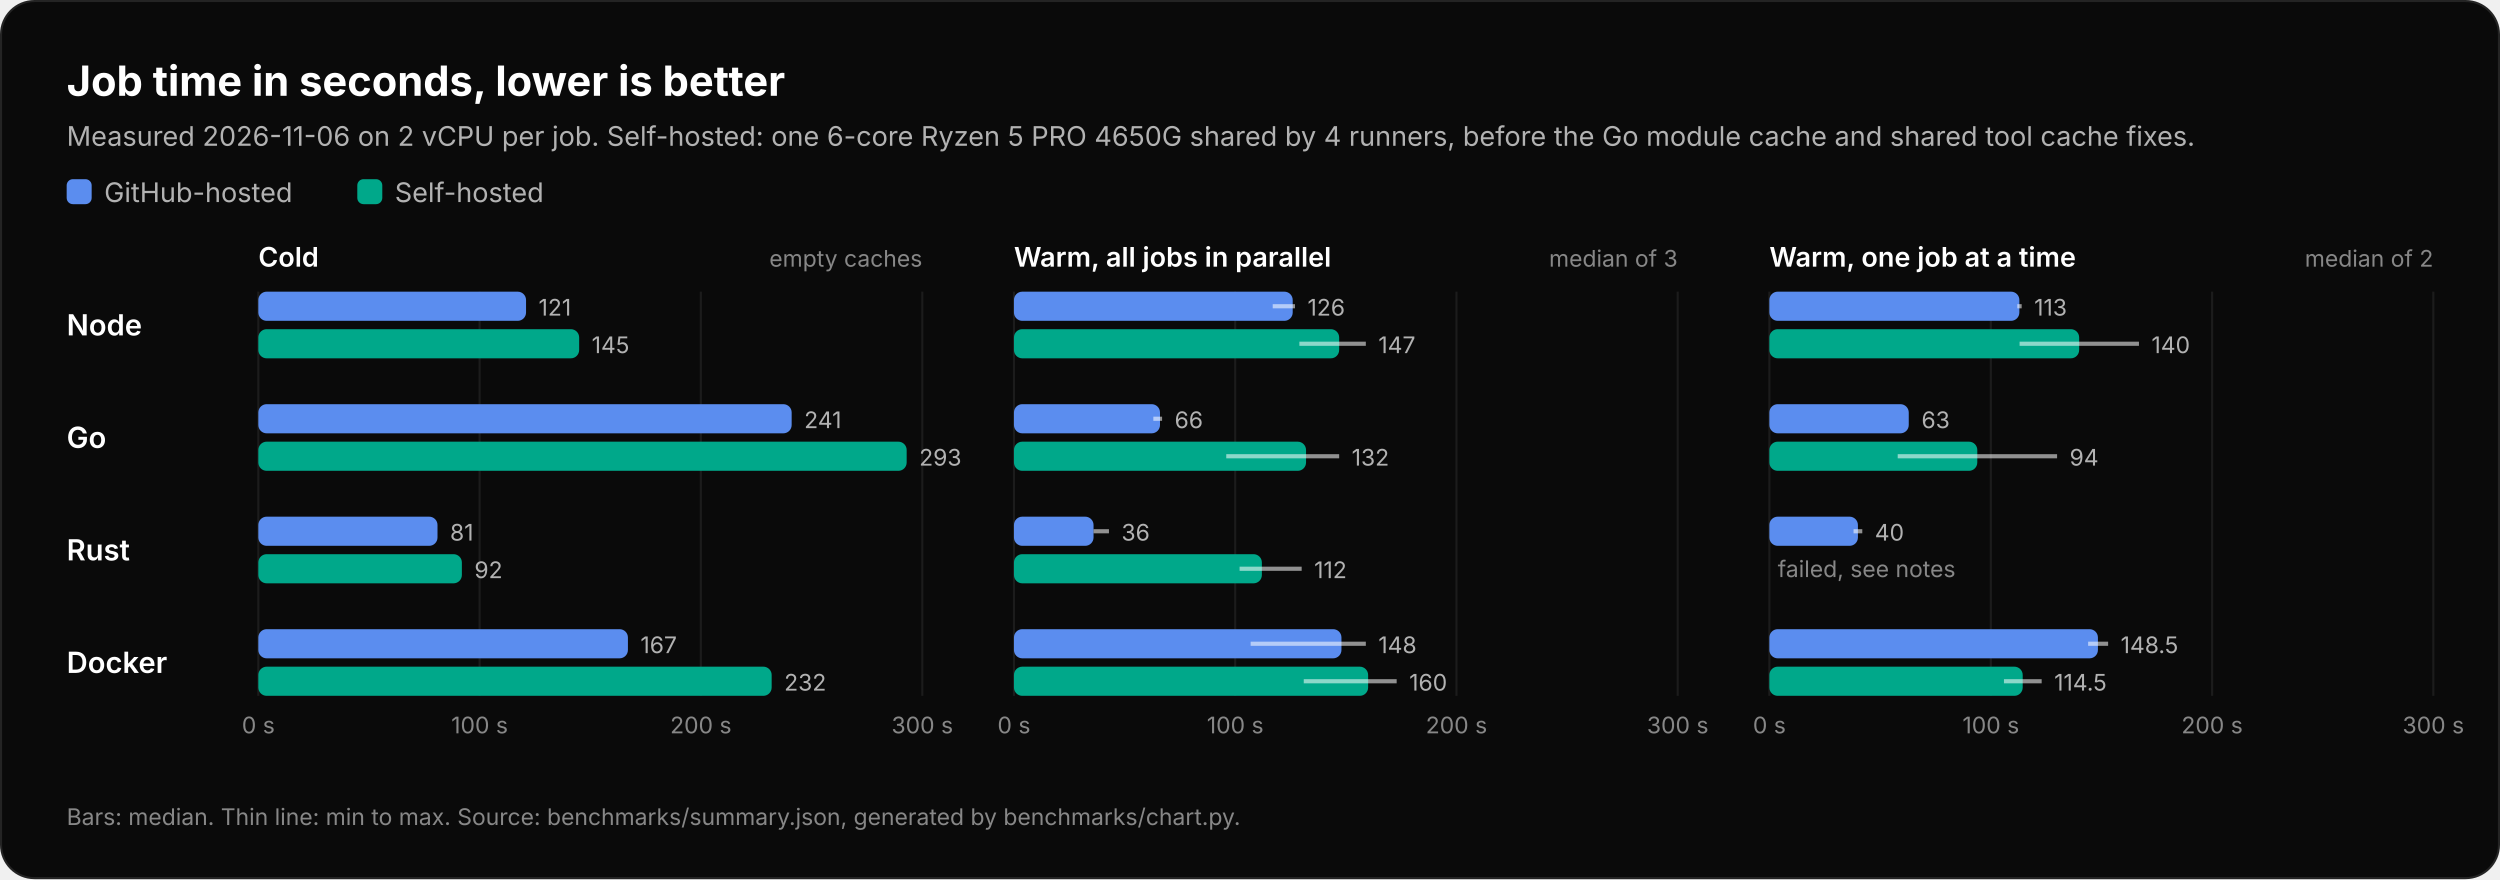
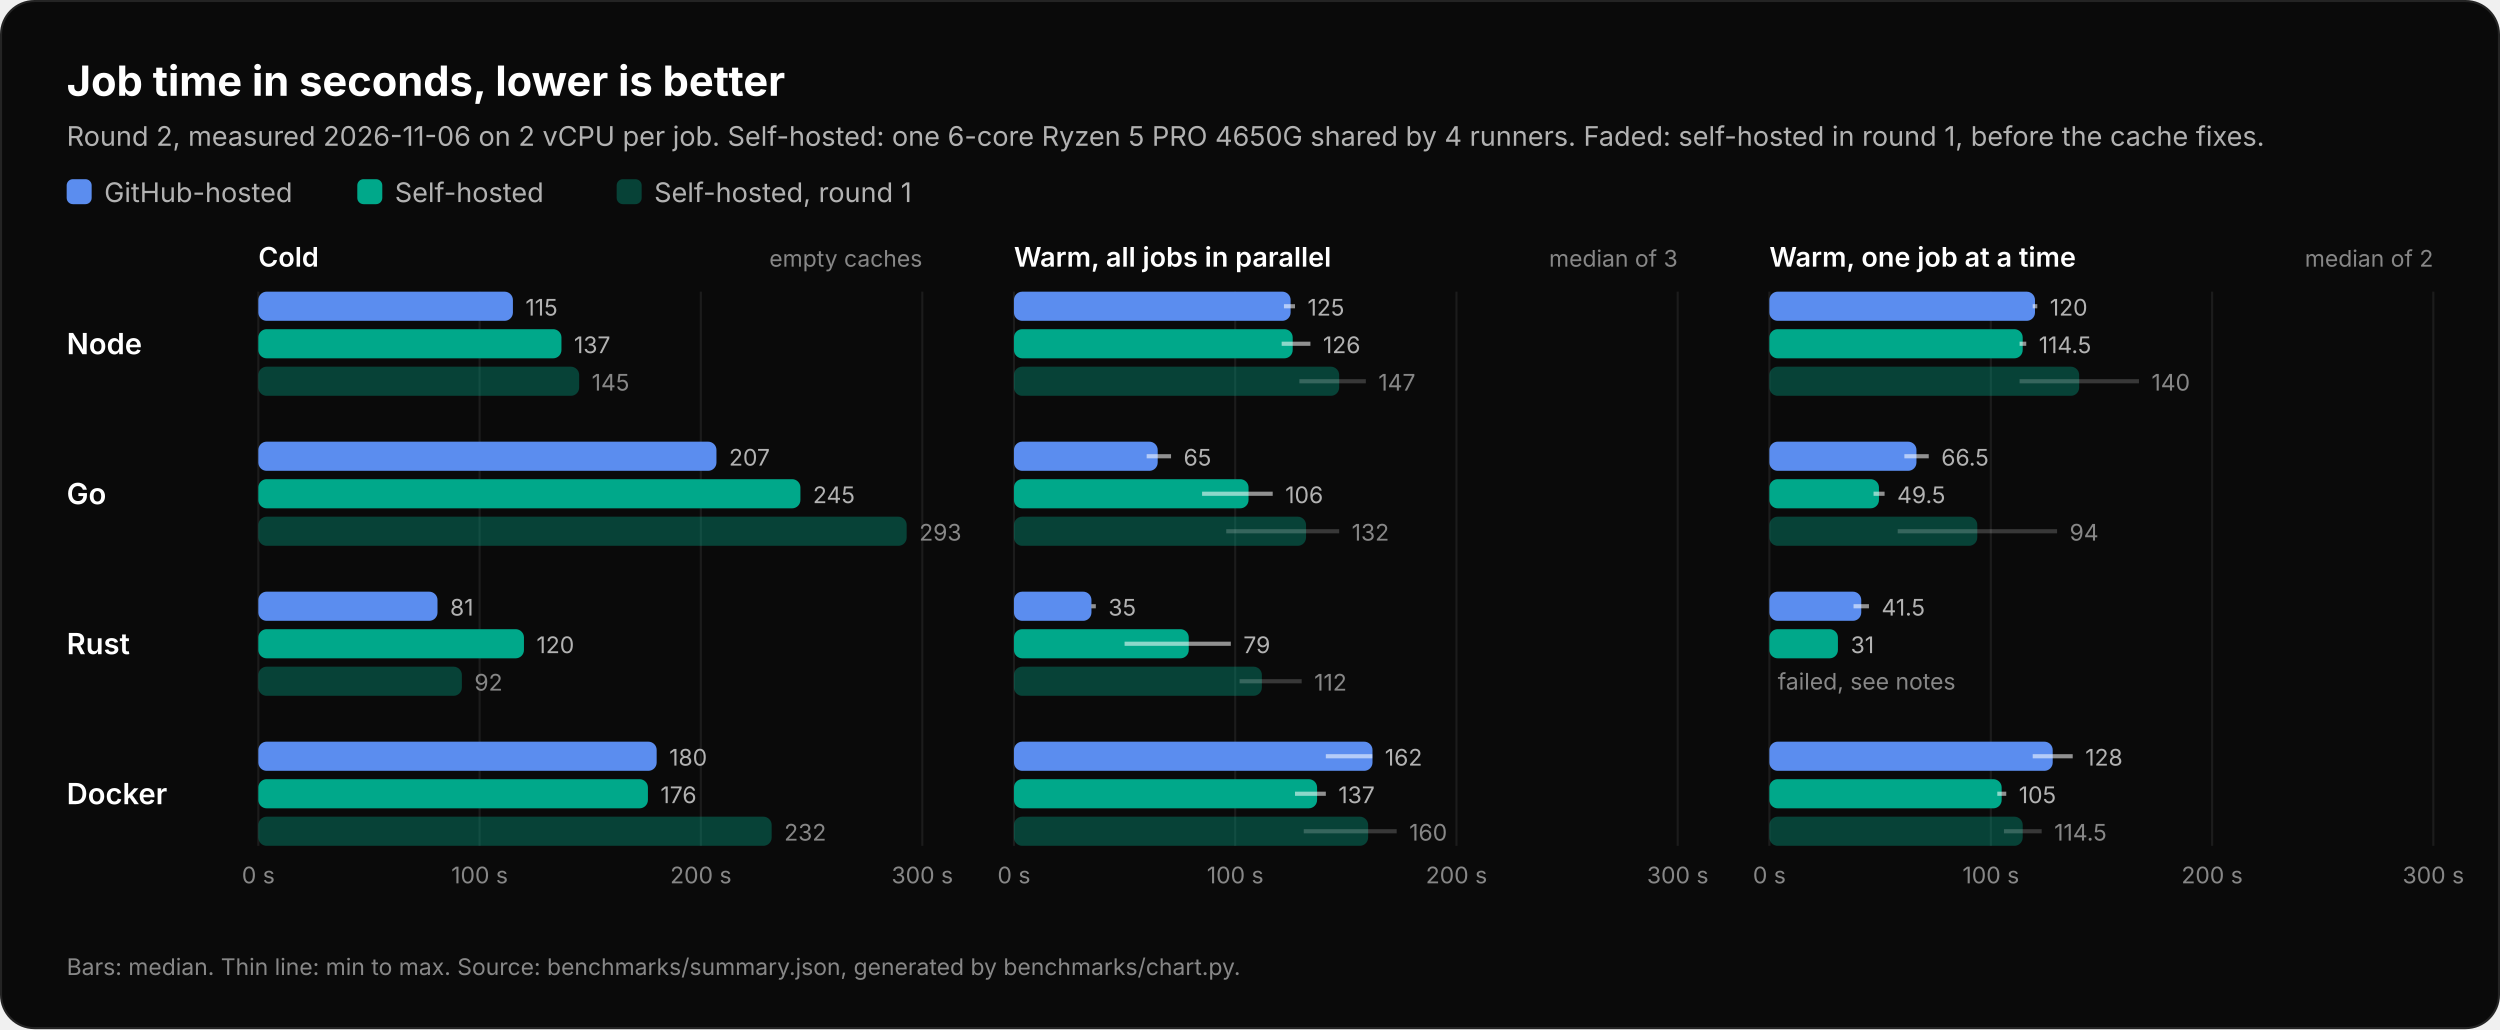
- <svg xmlns="http://www.w3.org/2000/svg" width="1200" height="422" viewBox="0 0 1200 422" font-family="Outfit, Inter, -apple-system, BlinkMacSystemFont, 'Segoe UI', Helvetica, Arial, sans-serif" role="img">
-   <rect x="0.5" y="0.5" width="1199" height="421" rx="16" fill="#0A0A0A" stroke="#242424" />
+ <svg xmlns="http://www.w3.org/2000/svg" width="1200" height="494" viewBox="0 0 1200 494" font-family="Outfit, Inter, -apple-system, BlinkMacSystemFont, 'Segoe UI', Helvetica, Arial, sans-serif" role="img">
+   <rect x="0.5" y="0.5" width="1199" height="493" rx="16" fill="#0A0A0A" stroke="#242424" />
  <text x="32.0" y="46.0" font-size="20" font-weight="700" fill="#FFFFFF" text-anchor="start">Job time in seconds, lower is better</text>
-   <text x="32.0" y="70.0" font-size="13" font-weight="400" fill="#B2B2B2" text-anchor="start">Measured 2026-11-06 on 2 vCPU per job. Self-hosted: one 6-core Ryzen 5 PRO 4650G shared by 4 runners, before the Go module cache and shared tool cache fixes.</text>
-   <rect x="32" y="86" width="12" height="12" rx="3" fill="#5B8DEF" />
+   <text x="32.0" y="70.0" font-size="13" font-weight="400" fill="#B2B2B2" text-anchor="start">Round 2, measured 2026-11-06 on 2 vCPU per job. Self-hosted: one 6-core Ryzen 5 PRO 4650G shared by 4 runners. Faded: self-hosted in round 1, before the cache fixes.</text>
+   <rect x="32" y="86" width="12" height="12" rx="3" fill="#5B8DEF" fill-opacity="1" />
  <text x="50.0" y="97.0" font-size="13" font-weight="400" fill="#B2B2B2" text-anchor="start">GitHub-hosted</text>
-   <rect x="171.5" y="86" width="12" height="12" rx="3" fill="#00A88A" />
+   <rect x="171.5" y="86" width="12" height="12" rx="3" fill="#00A88A" fill-opacity="1" />
  <text x="189.5" y="97.0" font-size="13" font-weight="400" fill="#B2B2B2" text-anchor="start">Self-hosted</text>
+   <rect x="296.0" y="86" width="12" height="12" rx="3" fill="#00A88A" fill-opacity="0.35" />
+   <text x="314.0" y="97.0" font-size="13" font-weight="400" fill="#B2B2B2" text-anchor="start">Self-hosted, round 1</text>
  <text x="124.0" y="128.0" font-size="13" font-weight="600" fill="#FFFFFF" text-anchor="start">Cold</text>
  <text x="442.7" y="128.0" font-size="11" font-weight="400" fill="#878787" text-anchor="end">empty caches</text>
-   <line x1="124.0" y1="140" x2="124.0" y2="334" stroke="#1C1C1C" />
-   <text x="124.0" y="352.0" font-size="11" font-weight="400" fill="#878787" text-anchor="middle">0 s</text>
-   <line x1="230.2" y1="140" x2="230.2" y2="334" stroke="#1C1C1C" />
-   <text x="230.2" y="352.0" font-size="11" font-weight="400" fill="#878787" text-anchor="middle">100 s</text>
-   <line x1="336.4" y1="140" x2="336.4" y2="334" stroke="#1C1C1C" />
-   <text x="336.4" y="352.0" font-size="11" font-weight="400" fill="#878787" text-anchor="middle">200 s</text>
-   <line x1="442.7" y1="140" x2="442.7" y2="334" stroke="#1C1C1C" />
-   <text x="442.7" y="352.0" font-size="11" font-weight="400" fill="#878787" text-anchor="middle">300 s</text>
-   <rect x="124.0" y="140.0" width="128.5" height="14" rx="4" fill="#5B8DEF" />
-   <text x="258.5" y="151.5" font-size="11" font-weight="400" fill="#B2B2B2" text-anchor="start">121</text>
-   <rect x="124.0" y="158.0" width="154.0" height="14" rx="4" fill="#00A88A" />
-   <text x="284.0" y="169.5" font-size="11" font-weight="400" fill="#B2B2B2" text-anchor="start">145</text>
-   <rect x="124.0" y="194.0" width="256.0" height="14" rx="4" fill="#5B8DEF" />
-   <text x="386.0" y="205.5" font-size="11" font-weight="400" fill="#B2B2B2" text-anchor="start">241</text>
-   <rect x="124.0" y="212.0" width="311.2" height="14" rx="4" fill="#00A88A" />
-   <text x="441.2" y="223.5" font-size="11" font-weight="400" fill="#B2B2B2" text-anchor="start">293</text>
-   <rect x="124.0" y="248.0" width="86.0" height="14" rx="4" fill="#5B8DEF" />
-   <text x="216.0" y="259.5" font-size="11" font-weight="400" fill="#B2B2B2" text-anchor="start">81</text>
-   <rect x="124.0" y="266.0" width="97.7" height="14" rx="4" fill="#00A88A" />
-   <text x="227.7" y="277.5" font-size="11" font-weight="400" fill="#B2B2B2" text-anchor="start">92</text>
-   <rect x="124.0" y="302.0" width="177.4" height="14" rx="4" fill="#5B8DEF" />
-   <text x="307.4" y="313.5" font-size="11" font-weight="400" fill="#B2B2B2" text-anchor="start">167</text>
-   <rect x="124.0" y="320.0" width="246.4" height="14" rx="4" fill="#00A88A" />
-   <text x="376.4" y="331.5" font-size="11" font-weight="400" fill="#B2B2B2" text-anchor="start">232</text>
+   <line x1="124.0" y1="140" x2="124.0" y2="406" stroke="#1C1C1C" />
+   <text x="124.0" y="424.0" font-size="11" font-weight="400" fill="#878787" text-anchor="middle">0 s</text>
+   <line x1="230.2" y1="140" x2="230.2" y2="406" stroke="#1C1C1C" />
+   <text x="230.2" y="424.0" font-size="11" font-weight="400" fill="#878787" text-anchor="middle">100 s</text>
+   <line x1="336.4" y1="140" x2="336.4" y2="406" stroke="#1C1C1C" />
+   <text x="336.4" y="424.0" font-size="11" font-weight="400" fill="#878787" text-anchor="middle">200 s</text>
+   <line x1="442.7" y1="140" x2="442.7" y2="406" stroke="#1C1C1C" />
+   <text x="442.7" y="424.0" font-size="11" font-weight="400" fill="#878787" text-anchor="middle">300 s</text>
+   <rect x="124.0" y="140.0" width="122.2" height="14" rx="4" fill="#5B8DEF" fill-opacity="1" />
+   <text x="252.2" y="151.5" font-size="11" font-weight="400" fill="#B2B2B2" text-anchor="start">115</text>
+   <rect x="124.0" y="158.0" width="145.5" height="14" rx="4" fill="#00A88A" fill-opacity="1" />
+   <text x="275.5" y="169.5" font-size="11" font-weight="400" fill="#B2B2B2" text-anchor="start">137</text>
+   <rect x="124.0" y="176.0" width="154.0" height="14" rx="4" fill="#00A88A" fill-opacity="0.35" />
+   <text x="284.0" y="187.5" font-size="11" font-weight="400" fill="#878787" text-anchor="start">145</text>
+   <rect x="124.0" y="212.0" width="219.9" height="14" rx="4" fill="#5B8DEF" fill-opacity="1" />
+   <text x="349.9" y="223.5" font-size="11" font-weight="400" fill="#B2B2B2" text-anchor="start">207</text>
+   <rect x="124.0" y="230.0" width="260.2" height="14" rx="4" fill="#00A88A" fill-opacity="1" />
+   <text x="390.2" y="241.5" font-size="11" font-weight="400" fill="#B2B2B2" text-anchor="start">245</text>
+   <rect x="124.0" y="248.0" width="311.2" height="14" rx="4" fill="#00A88A" fill-opacity="0.35" />
+   <text x="441.2" y="259.5" font-size="11" font-weight="400" fill="#878787" text-anchor="start">293</text>
+   <rect x="124.0" y="284.0" width="86.0" height="14" rx="4" fill="#5B8DEF" fill-opacity="1" />
+   <text x="216.0" y="295.5" font-size="11" font-weight="400" fill="#B2B2B2" text-anchor="start">81</text>
+   <rect x="124.0" y="302.0" width="127.5" height="14" rx="4" fill="#00A88A" fill-opacity="1" />
+   <text x="257.5" y="313.5" font-size="11" font-weight="400" fill="#B2B2B2" text-anchor="start">120</text>
+   <rect x="124.0" y="320.0" width="97.7" height="14" rx="4" fill="#00A88A" fill-opacity="0.35" />
+   <text x="227.7" y="331.5" font-size="11" font-weight="400" fill="#878787" text-anchor="start">92</text>
+   <rect x="124.0" y="356.0" width="191.2" height="14" rx="4" fill="#5B8DEF" fill-opacity="1" />
+   <text x="321.2" y="367.5" font-size="11" font-weight="400" fill="#B2B2B2" text-anchor="start">180</text>
+   <rect x="124.0" y="374.0" width="187.0" height="14" rx="4" fill="#00A88A" fill-opacity="1" />
+   <text x="317.0" y="385.5" font-size="11" font-weight="400" fill="#B2B2B2" text-anchor="start">176</text>
+   <rect x="124.0" y="392.0" width="246.4" height="14" rx="4" fill="#00A88A" fill-opacity="0.35" />
+   <text x="376.4" y="403.5" font-size="11" font-weight="400" fill="#878787" text-anchor="start">232</text>
  <text x="486.7" y="128.0" font-size="13" font-weight="600" fill="#FFFFFF" text-anchor="start">Warm, all jobs in parallel</text>
  <text x="805.3" y="128.0" font-size="11" font-weight="400" fill="#878787" text-anchor="end">median of 3</text>
-   <line x1="486.7" y1="140" x2="486.7" y2="334" stroke="#1C1C1C" />
-   <text x="486.7" y="352.0" font-size="11" font-weight="400" fill="#878787" text-anchor="middle">0 s</text>
-   <line x1="592.9" y1="140" x2="592.9" y2="334" stroke="#1C1C1C" />
-   <text x="592.9" y="352.0" font-size="11" font-weight="400" fill="#878787" text-anchor="middle">100 s</text>
-   <line x1="699.1" y1="140" x2="699.1" y2="334" stroke="#1C1C1C" />
-   <text x="699.1" y="352.0" font-size="11" font-weight="400" fill="#878787" text-anchor="middle">200 s</text>
-   <line x1="805.3" y1="140" x2="805.3" y2="334" stroke="#1C1C1C" />
-   <text x="805.3" y="352.0" font-size="11" font-weight="400" fill="#878787" text-anchor="middle">300 s</text>
-   <rect x="486.7" y="140.0" width="133.8" height="14" rx="4" fill="#5B8DEF" />
-   <line x1="610.9" y1="147.0" x2="621.6" y2="147.0" stroke="#FFFFFF" stroke-opacity="0.55" stroke-width="2" />
-   <text x="627.6" y="151.5" font-size="11" font-weight="400" fill="#B2B2B2" text-anchor="start">126</text>
-   <rect x="486.7" y="158.0" width="156.1" height="14" rx="4" fill="#00A88A" />
-   <line x1="623.7" y1="165.0" x2="655.6" y2="165.0" stroke="#FFFFFF" stroke-opacity="0.55" stroke-width="2" />
-   <text x="661.6" y="169.5" font-size="11" font-weight="400" fill="#B2B2B2" text-anchor="start">147</text>
-   <rect x="486.7" y="194.0" width="70.1" height="14" rx="4" fill="#5B8DEF" />
-   <line x1="553.6" y1="201.0" x2="557.8" y2="201.0" stroke="#FFFFFF" stroke-opacity="0.55" stroke-width="2" />
-   <text x="563.8" y="205.5" font-size="11" font-weight="400" fill="#B2B2B2" text-anchor="start">66</text>
-   <rect x="486.7" y="212.0" width="140.2" height="14" rx="4" fill="#00A88A" />
-   <line x1="588.6" y1="219.0" x2="642.8" y2="219.0" stroke="#FFFFFF" stroke-opacity="0.55" stroke-width="2" />
-   <text x="648.8" y="223.5" font-size="11" font-weight="400" fill="#B2B2B2" text-anchor="start">132</text>
-   <rect x="486.7" y="248.0" width="38.2" height="14" rx="4" fill="#5B8DEF" />
-   <line x1="524.9" y1="255.0" x2="532.3" y2="255.0" stroke="#FFFFFF" stroke-opacity="0.55" stroke-width="2" />
-   <text x="538.3" y="259.5" font-size="11" font-weight="400" fill="#B2B2B2" text-anchor="start">36</text>
-   <rect x="486.7" y="266.0" width="119.0" height="14" rx="4" fill="#00A88A" />
-   <line x1="595.0" y1="273.0" x2="624.8" y2="273.0" stroke="#FFFFFF" stroke-opacity="0.55" stroke-width="2" />
-   <text x="630.8" y="277.5" font-size="11" font-weight="400" fill="#B2B2B2" text-anchor="start">112</text>
-   <rect x="486.7" y="302.0" width="157.2" height="14" rx="4" fill="#5B8DEF" />
-   <line x1="600.3" y1="309.0" x2="655.6" y2="309.0" stroke="#FFFFFF" stroke-opacity="0.55" stroke-width="2" />
-   <text x="661.6" y="313.5" font-size="11" font-weight="400" fill="#B2B2B2" text-anchor="start">148</text>
-   <rect x="486.7" y="320.0" width="170.0" height="14" rx="4" fill="#00A88A" />
-   <line x1="625.8" y1="327.0" x2="670.4" y2="327.0" stroke="#FFFFFF" stroke-opacity="0.55" stroke-width="2" />
-   <text x="676.4" y="331.5" font-size="11" font-weight="400" fill="#B2B2B2" text-anchor="start">160</text>
+   <line x1="486.7" y1="140" x2="486.7" y2="406" stroke="#1C1C1C" />
+   <text x="486.7" y="424.0" font-size="11" font-weight="400" fill="#878787" text-anchor="middle">0 s</text>
+   <line x1="592.9" y1="140" x2="592.9" y2="406" stroke="#1C1C1C" />
+   <text x="592.9" y="424.0" font-size="11" font-weight="400" fill="#878787" text-anchor="middle">100 s</text>
+   <line x1="699.1" y1="140" x2="699.1" y2="406" stroke="#1C1C1C" />
+   <text x="699.1" y="424.0" font-size="11" font-weight="400" fill="#878787" text-anchor="middle">200 s</text>
+   <line x1="805.3" y1="140" x2="805.3" y2="406" stroke="#1C1C1C" />
+   <text x="805.3" y="424.0" font-size="11" font-weight="400" fill="#878787" text-anchor="middle">300 s</text>
+   <rect x="486.7" y="140.0" width="132.8" height="14" rx="4" fill="#5B8DEF" fill-opacity="1" />
+   <line x1="616.3" y1="147.0" x2="621.6" y2="147.0" stroke="#FFFFFF" stroke-opacity="0.55" stroke-width="2" />
+   <text x="627.6" y="151.5" font-size="11" font-weight="400" fill="#B2B2B2" text-anchor="start">125</text>
+   <rect x="486.7" y="158.0" width="133.8" height="14" rx="4" fill="#00A88A" fill-opacity="1" />
+   <line x1="615.2" y1="165.0" x2="629.0" y2="165.0" stroke="#FFFFFF" stroke-opacity="0.55" stroke-width="2" />
+   <text x="635.0" y="169.5" font-size="11" font-weight="400" fill="#B2B2B2" text-anchor="start">126</text>
+   <rect x="486.7" y="176.0" width="156.1" height="14" rx="4" fill="#00A88A" fill-opacity="0.35" />
+   <line x1="623.7" y1="183.0" x2="655.6" y2="183.0" stroke="#FFFFFF" stroke-opacity="0.19" stroke-width="2" />
+   <text x="661.6" y="187.5" font-size="11" font-weight="400" fill="#878787" text-anchor="start">147</text>
+   <rect x="486.7" y="212.0" width="69.0" height="14" rx="4" fill="#5B8DEF" fill-opacity="1" />
+   <line x1="550.4" y1="219.0" x2="562.1" y2="219.0" stroke="#FFFFFF" stroke-opacity="0.55" stroke-width="2" />
+   <text x="568.1" y="223.5" font-size="11" font-weight="400" fill="#B2B2B2" text-anchor="start">65</text>
+   <rect x="486.7" y="230.0" width="112.6" height="14" rx="4" fill="#00A88A" fill-opacity="1" />
+   <line x1="577.0" y1="237.0" x2="610.9" y2="237.0" stroke="#FFFFFF" stroke-opacity="0.55" stroke-width="2" />
+   <text x="616.9" y="241.5" font-size="11" font-weight="400" fill="#B2B2B2" text-anchor="start">106</text>
+   <rect x="486.7" y="248.0" width="140.2" height="14" rx="4" fill="#00A88A" fill-opacity="0.35" />
+   <line x1="588.6" y1="255.0" x2="642.8" y2="255.0" stroke="#FFFFFF" stroke-opacity="0.19" stroke-width="2" />
+   <text x="648.8" y="259.5" font-size="11" font-weight="400" fill="#878787" text-anchor="start">132</text>
+   <rect x="486.7" y="284.0" width="37.2" height="14" rx="4" fill="#5B8DEF" fill-opacity="1" />
+   <line x1="523.8" y1="291.0" x2="526.0" y2="291.0" stroke="#FFFFFF" stroke-opacity="0.55" stroke-width="2" />
+   <text x="532.0" y="295.5" font-size="11" font-weight="400" fill="#B2B2B2" text-anchor="start">35</text>
+   <rect x="486.7" y="302.0" width="83.9" height="14" rx="4" fill="#00A88A" fill-opacity="1" />
+   <line x1="539.8" y1="309.0" x2="590.8" y2="309.0" stroke="#FFFFFF" stroke-opacity="0.55" stroke-width="2" />
+   <text x="596.8" y="313.5" font-size="11" font-weight="400" fill="#B2B2B2" text-anchor="start">79</text>
+   <rect x="486.7" y="320.0" width="119.0" height="14" rx="4" fill="#00A88A" fill-opacity="0.35" />
+   <line x1="595.0" y1="327.0" x2="624.8" y2="327.0" stroke="#FFFFFF" stroke-opacity="0.19" stroke-width="2" />
+   <text x="630.8" y="331.5" font-size="11" font-weight="400" fill="#878787" text-anchor="start">112</text>
+   <rect x="486.7" y="356.0" width="172.1" height="14" rx="4" fill="#5B8DEF" fill-opacity="1" />
+   <line x1="636.4" y1="363.0" x2="658.7" y2="363.0" stroke="#FFFFFF" stroke-opacity="0.55" stroke-width="2" />
+   <text x="664.7" y="367.5" font-size="11" font-weight="400" fill="#B2B2B2" text-anchor="start">162</text>
+   <rect x="486.7" y="374.0" width="145.5" height="14" rx="4" fill="#00A88A" fill-opacity="1" />
+   <line x1="621.6" y1="381.0" x2="636.4" y2="381.0" stroke="#FFFFFF" stroke-opacity="0.55" stroke-width="2" />
+   <text x="642.4" y="385.5" font-size="11" font-weight="400" fill="#B2B2B2" text-anchor="start">137</text>
+   <rect x="486.7" y="392.0" width="170.0" height="14" rx="4" fill="#00A88A" fill-opacity="0.35" />
+   <line x1="625.8" y1="399.0" x2="670.4" y2="399.0" stroke="#FFFFFF" stroke-opacity="0.19" stroke-width="2" />
+   <text x="676.4" y="403.5" font-size="11" font-weight="400" fill="#878787" text-anchor="start">160</text>
  <text x="849.3" y="128.0" font-size="13" font-weight="600" fill="#FFFFFF" text-anchor="start">Warm, one job at a time</text>
  <text x="1168.0" y="128.0" font-size="11" font-weight="400" fill="#878787" text-anchor="end">median of 2</text>
-   <line x1="849.3" y1="140" x2="849.3" y2="334" stroke="#1C1C1C" />
-   <text x="849.3" y="352.0" font-size="11" font-weight="400" fill="#878787" text-anchor="middle">0 s</text>
-   <line x1="955.6" y1="140" x2="955.6" y2="334" stroke="#1C1C1C" />
-   <text x="955.6" y="352.0" font-size="11" font-weight="400" fill="#878787" text-anchor="middle">100 s</text>
-   <line x1="1061.8" y1="140" x2="1061.8" y2="334" stroke="#1C1C1C" />
-   <text x="1061.8" y="352.0" font-size="11" font-weight="400" fill="#878787" text-anchor="middle">200 s</text>
-   <line x1="1168.0" y1="140" x2="1168.0" y2="334" stroke="#1C1C1C" />
-   <text x="1168.0" y="352.0" font-size="11" font-weight="400" fill="#878787" text-anchor="middle">300 s</text>
-   <rect x="849.3" y="140.0" width="120.0" height="14" rx="4" fill="#5B8DEF" />
-   <line x1="968.3" y1="147.0" x2="970.4" y2="147.0" stroke="#FFFFFF" stroke-opacity="0.55" stroke-width="2" />
-   <text x="976.4" y="151.5" font-size="11" font-weight="400" fill="#B2B2B2" text-anchor="start">113</text>
-   <rect x="849.3" y="158.0" width="148.7" height="14" rx="4" fill="#00A88A" />
-   <line x1="969.4" y1="165.0" x2="1026.7" y2="165.0" stroke="#FFFFFF" stroke-opacity="0.55" stroke-width="2" />
-   <text x="1032.7" y="169.5" font-size="11" font-weight="400" fill="#B2B2B2" text-anchor="start">140</text>
-   <rect x="849.3" y="194.0" width="66.9" height="14" rx="4" fill="#5B8DEF" />
-   <line x1="916.3" y1="201.0" x2="916.3" y2="201.0" stroke="#FFFFFF" stroke-opacity="0.55" stroke-width="2" />
-   <text x="922.3" y="205.5" font-size="11" font-weight="400" fill="#B2B2B2" text-anchor="start">63</text>
-   <rect x="849.3" y="212.0" width="99.8" height="14" rx="4" fill="#00A88A" />
-   <line x1="910.9" y1="219.0" x2="987.4" y2="219.0" stroke="#FFFFFF" stroke-opacity="0.55" stroke-width="2" />
-   <text x="993.4" y="223.5" font-size="11" font-weight="400" fill="#B2B2B2" text-anchor="start">94</text>
-   <rect x="849.3" y="248.0" width="42.5" height="14" rx="4" fill="#5B8DEF" />
-   <line x1="889.7" y1="255.0" x2="893.9" y2="255.0" stroke="#FFFFFF" stroke-opacity="0.55" stroke-width="2" />
-   <text x="899.9" y="259.5" font-size="11" font-weight="400" fill="#B2B2B2" text-anchor="start">40</text>
-   <text x="853.3" y="277.0" font-size="11" font-weight="400" fill="#878787" text-anchor="start">failed, see notes</text>
-   <rect x="849.3" y="302.0" width="157.7" height="14" rx="4" fill="#5B8DEF" />
-   <line x1="1002.3" y1="309.0" x2="1011.9" y2="309.0" stroke="#FFFFFF" stroke-opacity="0.55" stroke-width="2" />
-   <text x="1017.9" y="313.5" font-size="11" font-weight="400" fill="#B2B2B2" text-anchor="start">148.5</text>
-   <rect x="849.3" y="320.0" width="121.6" height="14" rx="4" fill="#00A88A" />
-   <line x1="961.9" y1="327.0" x2="980.0" y2="327.0" stroke="#FFFFFF" stroke-opacity="0.55" stroke-width="2" />
-   <text x="986.0" y="331.5" font-size="11" font-weight="400" fill="#B2B2B2" text-anchor="start">114.5</text>
-   <text x="32.0" y="161.0" font-size="14" font-weight="600" fill="#FFFFFF" text-anchor="start">Node</text>
-   <text x="32.0" y="215.0" font-size="14" font-weight="600" fill="#FFFFFF" text-anchor="start">Go</text>
-   <text x="32.0" y="269.0" font-size="14" font-weight="600" fill="#FFFFFF" text-anchor="start">Rust</text>
-   <text x="32.0" y="323.0" font-size="14" font-weight="600" fill="#FFFFFF" text-anchor="start">Docker</text>
-   <text x="32.0" y="396.0" font-size="11" font-weight="400" fill="#878787" text-anchor="start">Bars: median. Thin line: min to max. Source: benchmarks/summary.json, generated by benchmarks/chart.py.</text>
+   <line x1="849.3" y1="140" x2="849.3" y2="406" stroke="#1C1C1C" />
+   <text x="849.3" y="424.0" font-size="11" font-weight="400" fill="#878787" text-anchor="middle">0 s</text>
+   <line x1="955.6" y1="140" x2="955.6" y2="406" stroke="#1C1C1C" />
+   <text x="955.6" y="424.0" font-size="11" font-weight="400" fill="#878787" text-anchor="middle">100 s</text>
+   <line x1="1061.8" y1="140" x2="1061.8" y2="406" stroke="#1C1C1C" />
+   <text x="1061.8" y="424.0" font-size="11" font-weight="400" fill="#878787" text-anchor="middle">200 s</text>
+   <line x1="1168.0" y1="140" x2="1168.0" y2="406" stroke="#1C1C1C" />
+   <text x="1168.0" y="424.0" font-size="11" font-weight="400" fill="#878787" text-anchor="middle">300 s</text>
+   <rect x="849.3" y="140.0" width="127.5" height="14" rx="4" fill="#5B8DEF" fill-opacity="1" />
+   <line x1="975.7" y1="147.0" x2="977.9" y2="147.0" stroke="#FFFFFF" stroke-opacity="0.55" stroke-width="2" />
+   <text x="983.9" y="151.5" font-size="11" font-weight="400" fill="#B2B2B2" text-anchor="start">120</text>
+   <rect x="849.3" y="158.0" width="121.6" height="14" rx="4" fill="#00A88A" fill-opacity="1" />
+   <line x1="969.4" y1="165.0" x2="972.6" y2="165.0" stroke="#FFFFFF" stroke-opacity="0.55" stroke-width="2" />
+   <text x="978.6" y="169.5" font-size="11" font-weight="400" fill="#B2B2B2" text-anchor="start">114.5</text>
+   <rect x="849.3" y="176.0" width="148.7" height="14" rx="4" fill="#00A88A" fill-opacity="0.35" />
+   <line x1="969.4" y1="183.0" x2="1026.7" y2="183.0" stroke="#FFFFFF" stroke-opacity="0.19" stroke-width="2" />
+   <text x="1032.7" y="187.5" font-size="11" font-weight="400" fill="#878787" text-anchor="start">140</text>
+   <rect x="849.3" y="212.0" width="70.6" height="14" rx="4" fill="#5B8DEF" fill-opacity="1" />
+   <line x1="914.1" y1="219.0" x2="925.8" y2="219.0" stroke="#FFFFFF" stroke-opacity="0.55" stroke-width="2" />
+   <text x="931.8" y="223.5" font-size="11" font-weight="400" fill="#B2B2B2" text-anchor="start">66.5</text>
+   <rect x="849.3" y="230.0" width="52.6" height="14" rx="4" fill="#00A88A" fill-opacity="1" />
+   <line x1="899.3" y1="237.0" x2="904.6" y2="237.0" stroke="#FFFFFF" stroke-opacity="0.55" stroke-width="2" />
+   <text x="910.6" y="241.5" font-size="11" font-weight="400" fill="#B2B2B2" text-anchor="start">49.5</text>
+   <rect x="849.3" y="248.0" width="99.8" height="14" rx="4" fill="#00A88A" fill-opacity="0.35" />
+   <line x1="910.9" y1="255.0" x2="987.4" y2="255.0" stroke="#FFFFFF" stroke-opacity="0.19" stroke-width="2" />
+   <text x="993.4" y="259.5" font-size="11" font-weight="400" fill="#878787" text-anchor="start">94</text>
+   <rect x="849.3" y="284.0" width="44.1" height="14" rx="4" fill="#5B8DEF" fill-opacity="1" />
+   <line x1="889.7" y1="291.0" x2="897.1" y2="291.0" stroke="#FFFFFF" stroke-opacity="0.55" stroke-width="2" />
+   <text x="903.1" y="295.5" font-size="11" font-weight="400" fill="#B2B2B2" text-anchor="start">41.5</text>
+   <rect x="849.3" y="302.0" width="32.9" height="14" rx="4" fill="#00A88A" fill-opacity="1" />
+   <line x1="882.3" y1="309.0" x2="882.3" y2="309.0" stroke="#FFFFFF" stroke-opacity="0.55" stroke-width="2" />
+   <text x="888.3" y="313.5" font-size="11" font-weight="400" fill="#B2B2B2" text-anchor="start">31</text>
+   <text x="853.3" y="331.0" font-size="11" font-weight="400" fill="#878787" text-anchor="start">failed, see notes</text>
+   <rect x="849.3" y="356.0" width="136.0" height="14" rx="4" fill="#5B8DEF" fill-opacity="1" />
+   <line x1="975.7" y1="363.0" x2="994.9" y2="363.0" stroke="#FFFFFF" stroke-opacity="0.55" stroke-width="2" />
+   <text x="1000.9" y="367.5" font-size="11" font-weight="400" fill="#B2B2B2" text-anchor="start">128</text>
+   <rect x="849.3" y="374.0" width="111.5" height="14" rx="4" fill="#00A88A" fill-opacity="1" />
+   <line x1="958.7" y1="381.0" x2="963.0" y2="381.0" stroke="#FFFFFF" stroke-opacity="0.55" stroke-width="2" />
+   <text x="969.0" y="385.5" font-size="11" font-weight="400" fill="#B2B2B2" text-anchor="start">105</text>
+   <rect x="849.3" y="392.0" width="121.6" height="14" rx="4" fill="#00A88A" fill-opacity="0.35" />
+   <line x1="961.9" y1="399.0" x2="980.0" y2="399.0" stroke="#FFFFFF" stroke-opacity="0.19" stroke-width="2" />
+   <text x="986.0" y="403.5" font-size="11" font-weight="400" fill="#878787" text-anchor="start">114.5</text>
+   <text x="32.0" y="170.0" font-size="14" font-weight="600" fill="#FFFFFF" text-anchor="start">Node</text>
+   <text x="32.0" y="242.0" font-size="14" font-weight="600" fill="#FFFFFF" text-anchor="start">Go</text>
+   <text x="32.0" y="314.0" font-size="14" font-weight="600" fill="#FFFFFF" text-anchor="start">Rust</text>
+   <text x="32.0" y="386.0" font-size="14" font-weight="600" fill="#FFFFFF" text-anchor="start">Docker</text>
+   <text x="32.0" y="468.0" font-size="11" font-weight="400" fill="#878787" text-anchor="start">Bars: median. Thin line: min to max. Source: benchmarks/summary.json, generated by benchmarks/chart.py.</text>
</svg>
